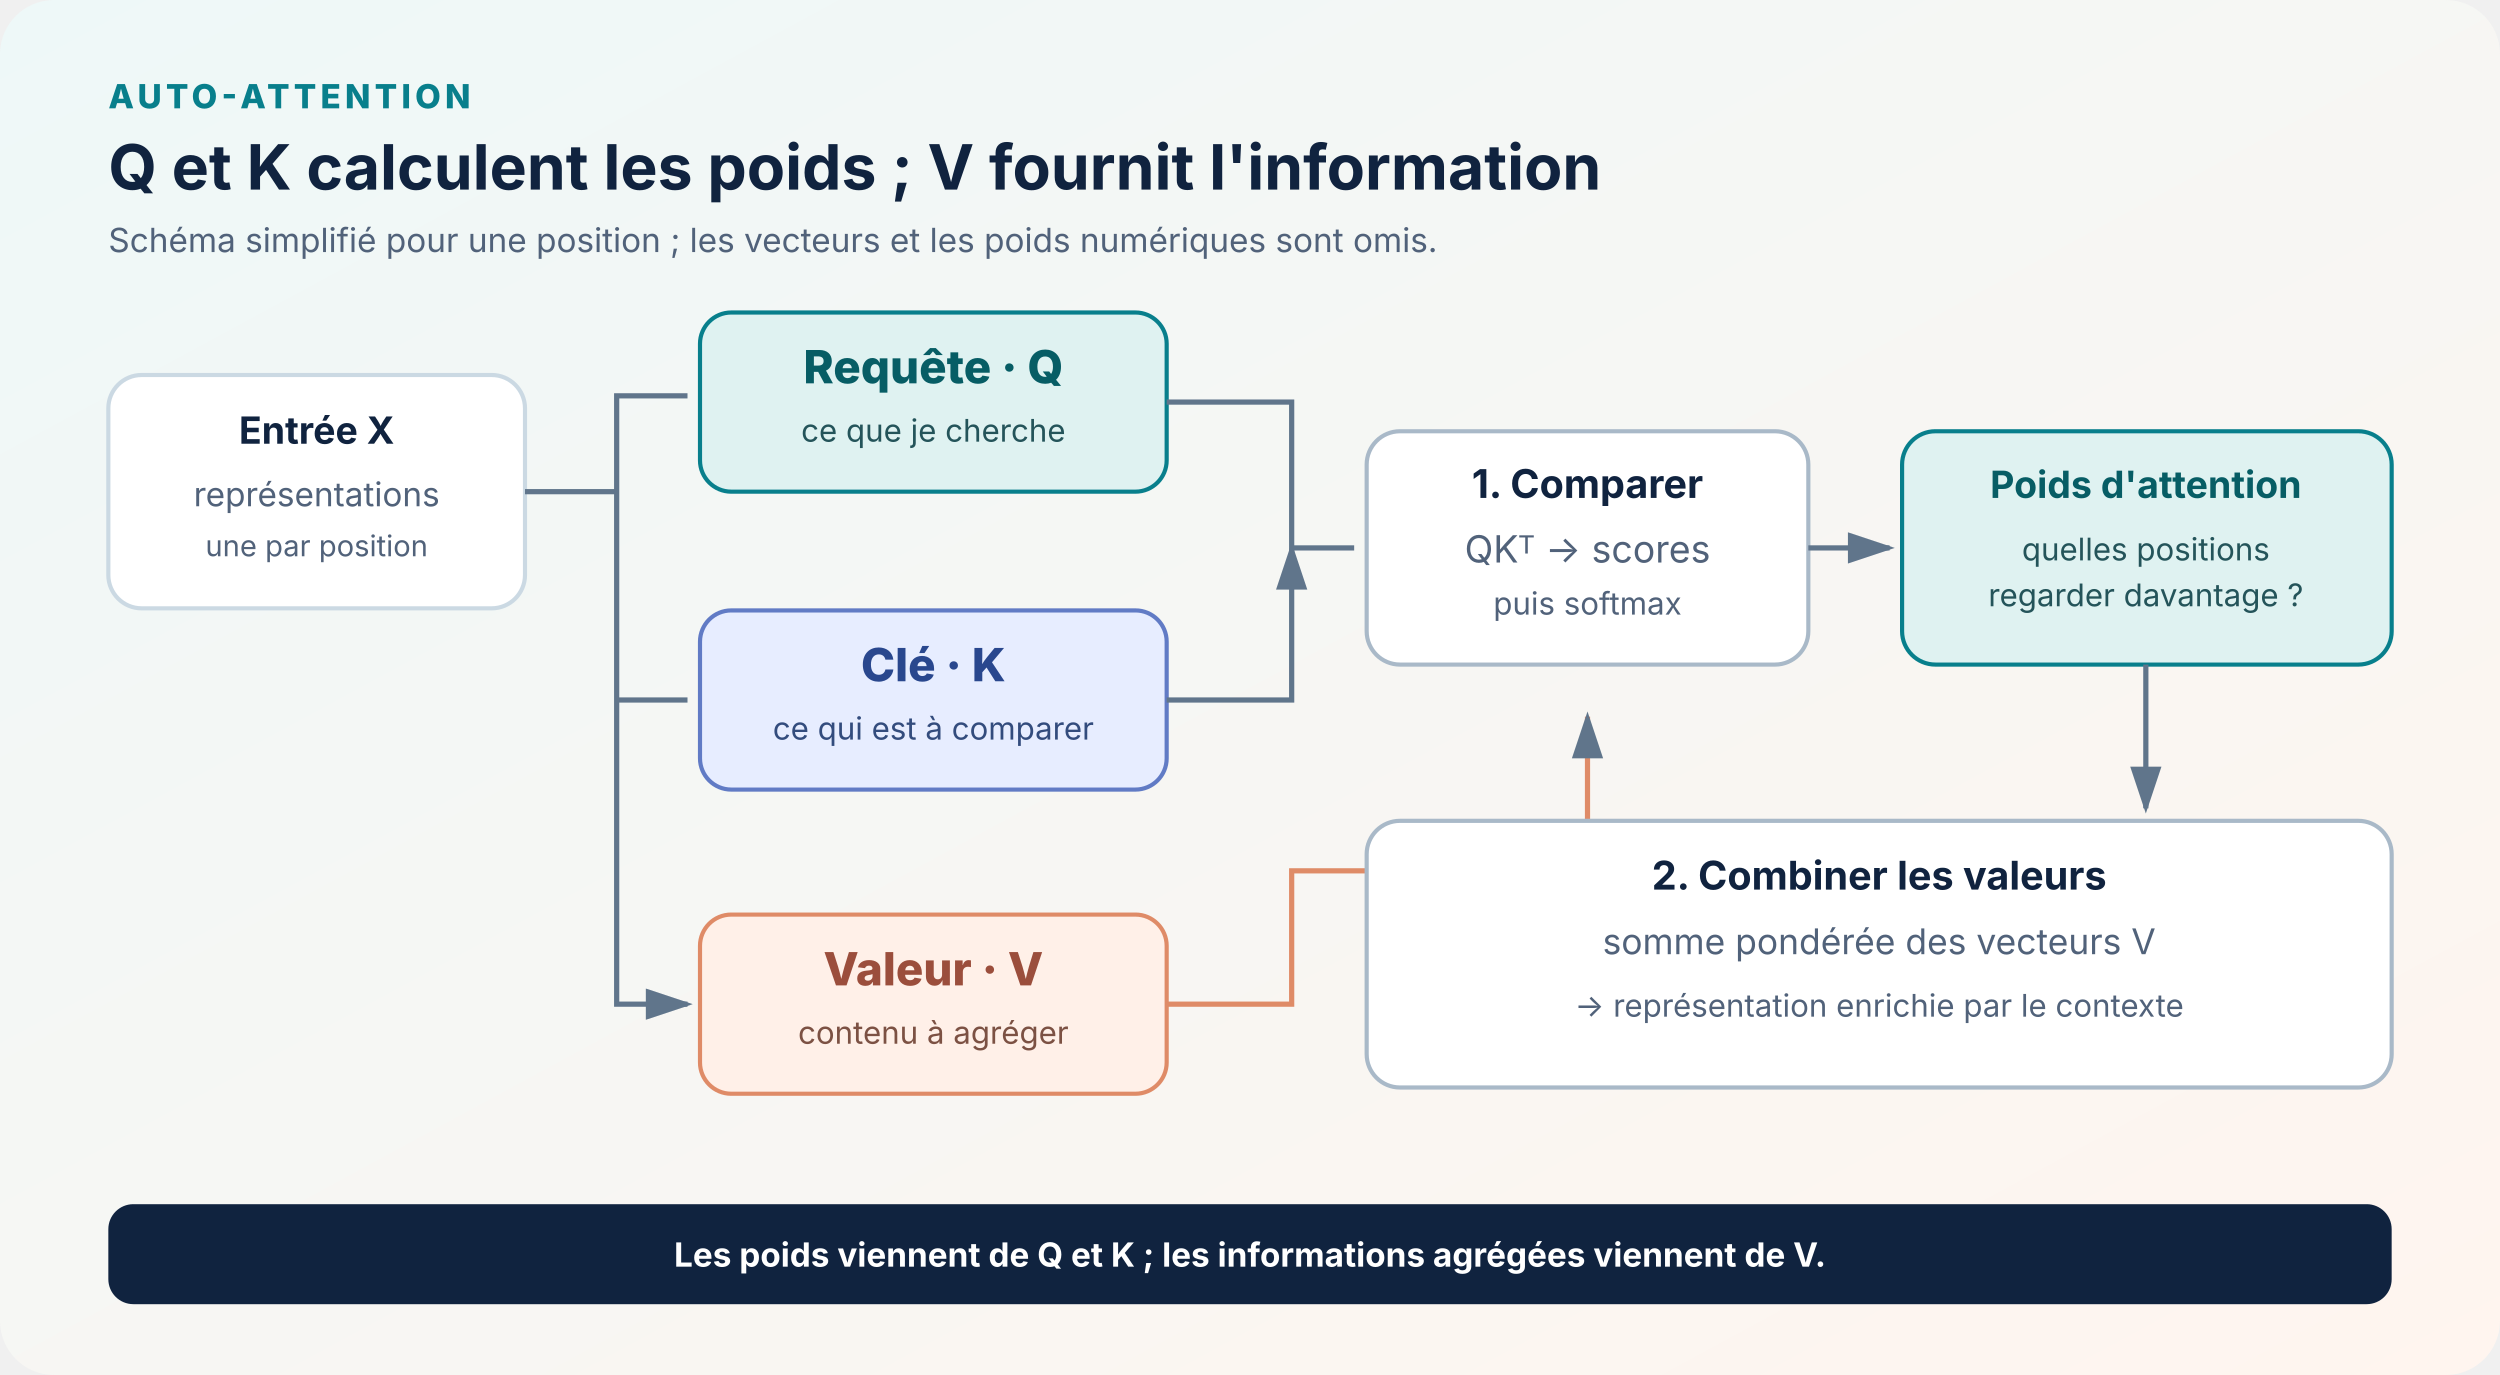
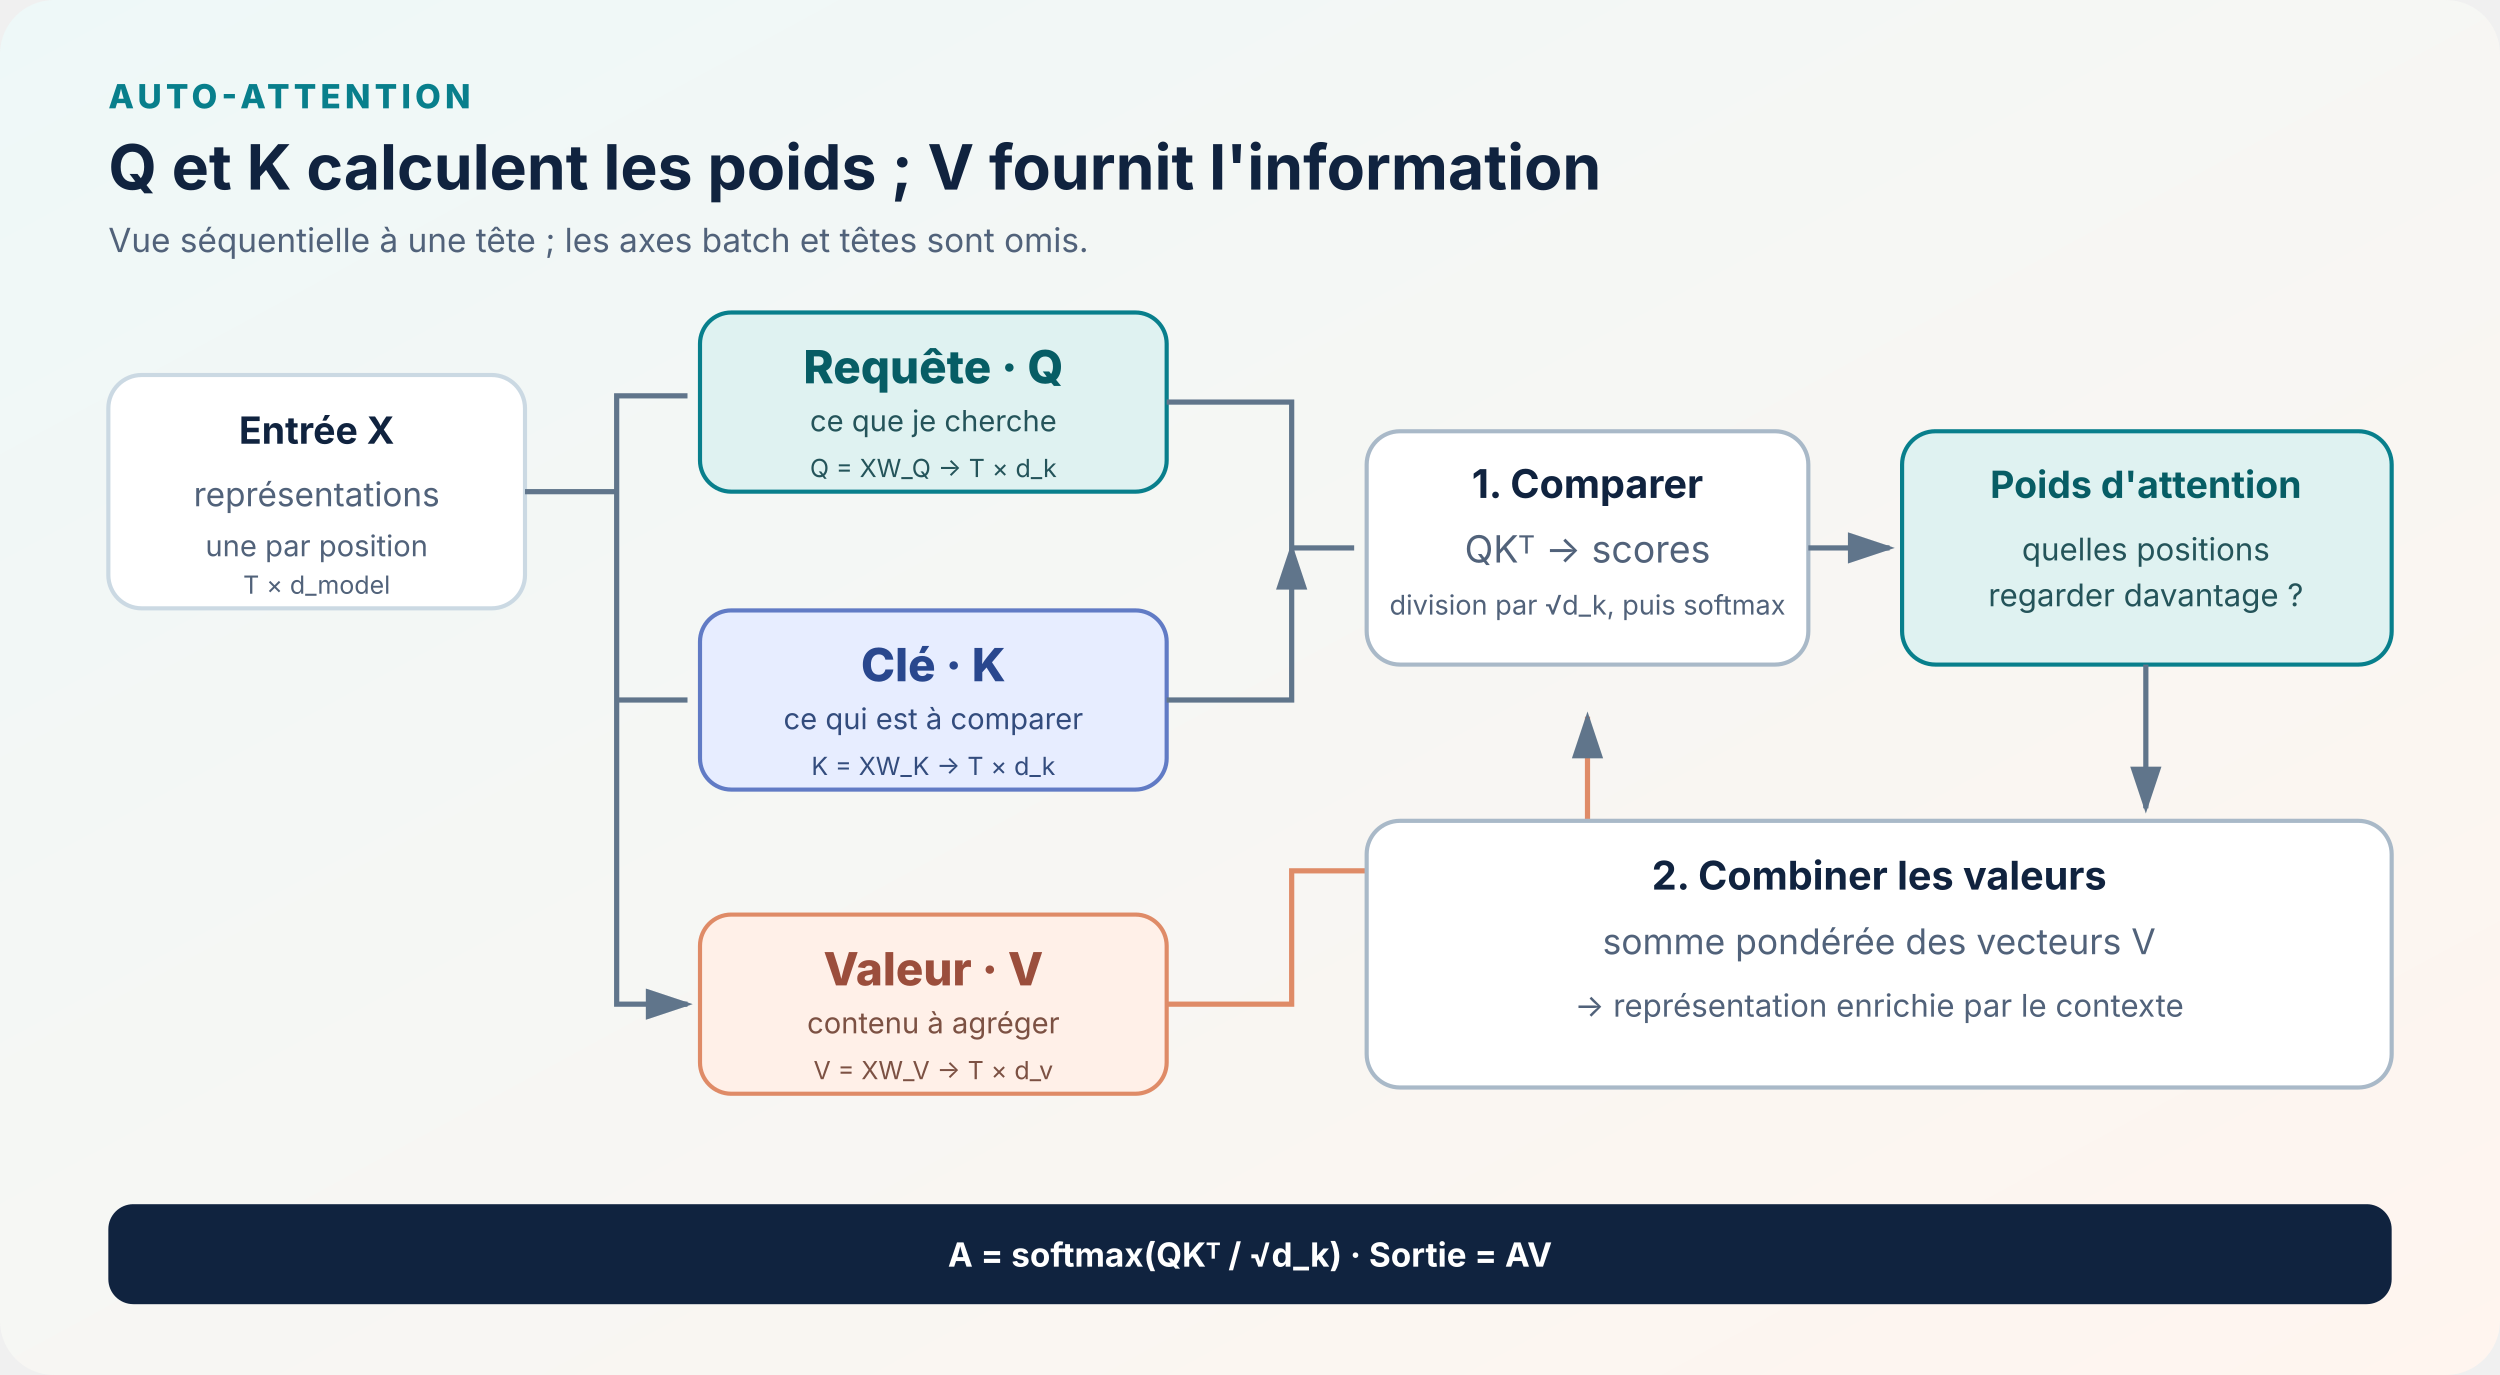
<svg xmlns="http://www.w3.org/2000/svg" width="1200" height="660" viewBox="0 0 1200 660" role="img" aria-labelledby="title desc">
  <defs>
    <linearGradient id="bg" x1="0" y1="0" x2="1" y2="1">
      <stop stop-color="#eef8f8" />
      <stop offset="1" stop-color="#fff5ef" />
    </linearGradient>
    <marker id="arrow" markerWidth="10" markerHeight="10" refX="8" refY="3" orient="auto">
      <path d="M0,0 L0,6 L9,3 z" fill="#60758b" />
    </marker>
  </defs>
  <rect width="1200" height="660" rx="26" fill="url(#bg)" />
  <text x="52" y="52" font-family="Inter,Arial,sans-serif" font-size="16" font-weight="800" letter-spacing="2" fill="#087f8c">AUTO-ATTENTION</text>
  <text x="52" y="91" font-family="Inter,Arial,sans-serif" font-size="30" font-weight="750" fill="#10233f">Q et K calculent les poids ; V fournit l'information</text>
-   <text x="52" y="121" font-family="Inter,Arial,sans-serif" font-size="16" fill="#51627a">Schéma simplifié pour une position ; les vecteurs et les poids numériques sont omis.</text>
+   <text x="52" y="121" font-family="Inter,Arial,sans-serif" font-size="16" fill="#51627a">Vue séquentielle à une tête ; les axes batch et têtes sont omis.</text>
  <rect x="52" y="180" width="200" height="112" rx="16" fill="#fff" stroke="#cbd9e3" stroke-width="2" />
  <text x="152" y="213" text-anchor="middle" font-family="Inter,Arial,sans-serif" font-size="18" font-weight="750" fill="#10233f">Entrée X</text>
  <text x="152" y="243" text-anchor="middle" font-family="Inter,Arial,sans-serif" font-size="16" fill="#51627a">représentations</text>
  <text x="152" y="267" text-anchor="middle" font-family="Inter,Arial,sans-serif" font-size="14" fill="#51627a">une par position</text>
+   <text x="152" y="285" text-anchor="middle" font-family="Inter,Arial,sans-serif" font-size="12" fill="#51627a">T × d_model</text>
  <path d="M252 236 H296 V190 H330 M296 236 V336 H330 M296 236 V482 H330" fill="none" stroke="#60758b" stroke-width="2.5" marker-end="url(#arrow)" />
  <rect x="336" y="150" width="224" height="86" rx="15" fill="#dff2f1" stroke="#087f8c" stroke-width="2" />
  <text x="448" y="184" text-anchor="middle" font-family="Inter,Arial,sans-serif" font-size="22" font-weight="800" fill="#075d65">Requête · Q</text>
-   <text x="448" y="212" text-anchor="middle" font-family="Inter,Arial,sans-serif" font-size="15" fill="#24545a">ce que je cherche</text>
+   <text x="448" y="207" text-anchor="middle" font-family="Inter,Arial,sans-serif" font-size="14" fill="#24545a">ce que je cherche</text>
+   <text x="448" y="229" text-anchor="middle" font-family="Inter,Arial,sans-serif" font-size="12" fill="#24545a">Q = XW_Q → T × d_k</text>
  <rect x="336" y="293" width="224" height="86" rx="15" fill="#e7edff" stroke="#617bc5" stroke-width="2" />
  <text x="448" y="327" text-anchor="middle" font-family="Inter,Arial,sans-serif" font-size="22" font-weight="800" fill="#29478e">Clé · K</text>
-   <text x="448" y="355" text-anchor="middle" font-family="Inter,Arial,sans-serif" font-size="15" fill="#334c7d">ce qui est à comparer</text>
+   <text x="448" y="350" text-anchor="middle" font-family="Inter,Arial,sans-serif" font-size="14" fill="#334c7d">ce qui est à comparer</text>
+   <text x="448" y="372" text-anchor="middle" font-family="Inter,Arial,sans-serif" font-size="12" fill="#334c7d">K = XW_K → T × d_k</text>
  <rect x="336" y="439" width="224" height="86" rx="15" fill="#fff0e8" stroke="#df8b67" stroke-width="2" />
  <text x="448" y="473" text-anchor="middle" font-family="Inter,Arial,sans-serif" font-size="22" font-weight="800" fill="#9b4e3c">Valeur · V</text>
-   <text x="448" y="501" text-anchor="middle" font-family="Inter,Arial,sans-serif" font-size="15" fill="#7c5143">contenu à agréger</text>
+   <text x="448" y="496" text-anchor="middle" font-family="Inter,Arial,sans-serif" font-size="14" fill="#7c5143">contenu à agréger</text>
+   <text x="448" y="518" text-anchor="middle" font-family="Inter,Arial,sans-serif" font-size="12" fill="#7c5143">V = XW_V → T × d_v</text>
  <path d="M560 193 H620 V263 H650 M560 336 H620 V263" fill="none" stroke="#60758b" stroke-width="2.5" marker-end="url(#arrow)" />
  <rect x="656" y="207" width="212" height="112" rx="16" fill="#fff" stroke="#a9b9c8" stroke-width="2" />
  <text x="762" y="239" text-anchor="middle" font-family="Inter,Arial,sans-serif" font-size="19" font-weight="750" fill="#10233f">1. Comparer</text>
  <text x="762" y="270" text-anchor="middle" font-family="Inter,Arial,sans-serif" font-size="18" fill="#51627a">QKᵀ → scores</text>
-   <text x="762" y="295" text-anchor="middle" font-family="Inter,Arial,sans-serif" font-size="15" fill="#51627a">puis softmax</text>
+   <text x="762" y="295" text-anchor="middle" font-family="Inter,Arial,sans-serif" font-size="13" fill="#51627a">division par √d_k, puis softmax</text>
  <path d="M868 263 H907" fill="none" stroke="#60758b" stroke-width="2.5" marker-end="url(#arrow)" />
  <rect x="913" y="207" width="235" height="112" rx="16" fill="#dff2f1" stroke="#087f8c" stroke-width="2" />
  <text x="1030" y="239" text-anchor="middle" font-family="Inter,Arial,sans-serif" font-size="18" font-weight="750" fill="#075d65">Poids d'attention</text>
  <text x="1030" y="269" text-anchor="middle" font-family="Inter,Arial,sans-serif" font-size="15" fill="#24545a">quelles positions</text>
  <text x="1030" y="291" text-anchor="middle" font-family="Inter,Arial,sans-serif" font-size="15" fill="#24545a">regarder davantage ?</text>
  <path d="M560 482 H620 V418 H762 V344" fill="none" stroke="#df8b67" stroke-width="2.5" marker-end="url(#arrow)" />
  <path d="M1030 319 V388" fill="none" stroke="#60758b" stroke-width="2.5" marker-end="url(#arrow)" />
  <rect x="656" y="394" width="492" height="128" rx="16" fill="#fff" stroke="#a9b9c8" stroke-width="2" />
  <text x="902" y="427" text-anchor="middle" font-family="Inter,Arial,sans-serif" font-size="19" font-weight="750" fill="#10233f">2. Combiner les valeurs</text>
  <text x="902" y="458" text-anchor="middle" font-family="Inter,Arial,sans-serif" font-size="17" fill="#51627a">somme pondérée des vecteurs V</text>
  <text x="902" y="488" text-anchor="middle" font-family="Inter,Arial,sans-serif" font-size="15" fill="#51627a">→ représentation enrichie par le contexte</text>
  <rect x="52" y="578" width="1096" height="48" rx="12" fill="#10233f" />
-   <text x="600" y="608" text-anchor="middle" font-family="Inter,Arial,sans-serif" font-size="16" font-weight="650" fill="#fff">Les poids viennent de Q et K ; les informations agrégées viennent de V.</text>
+   <text x="600" y="608" text-anchor="middle" font-family="Inter,Arial,sans-serif" font-size="16" font-weight="650" fill="#fff">A = softmax(QKᵀ / √d_k) · Sortie = AV</text>
</svg>
